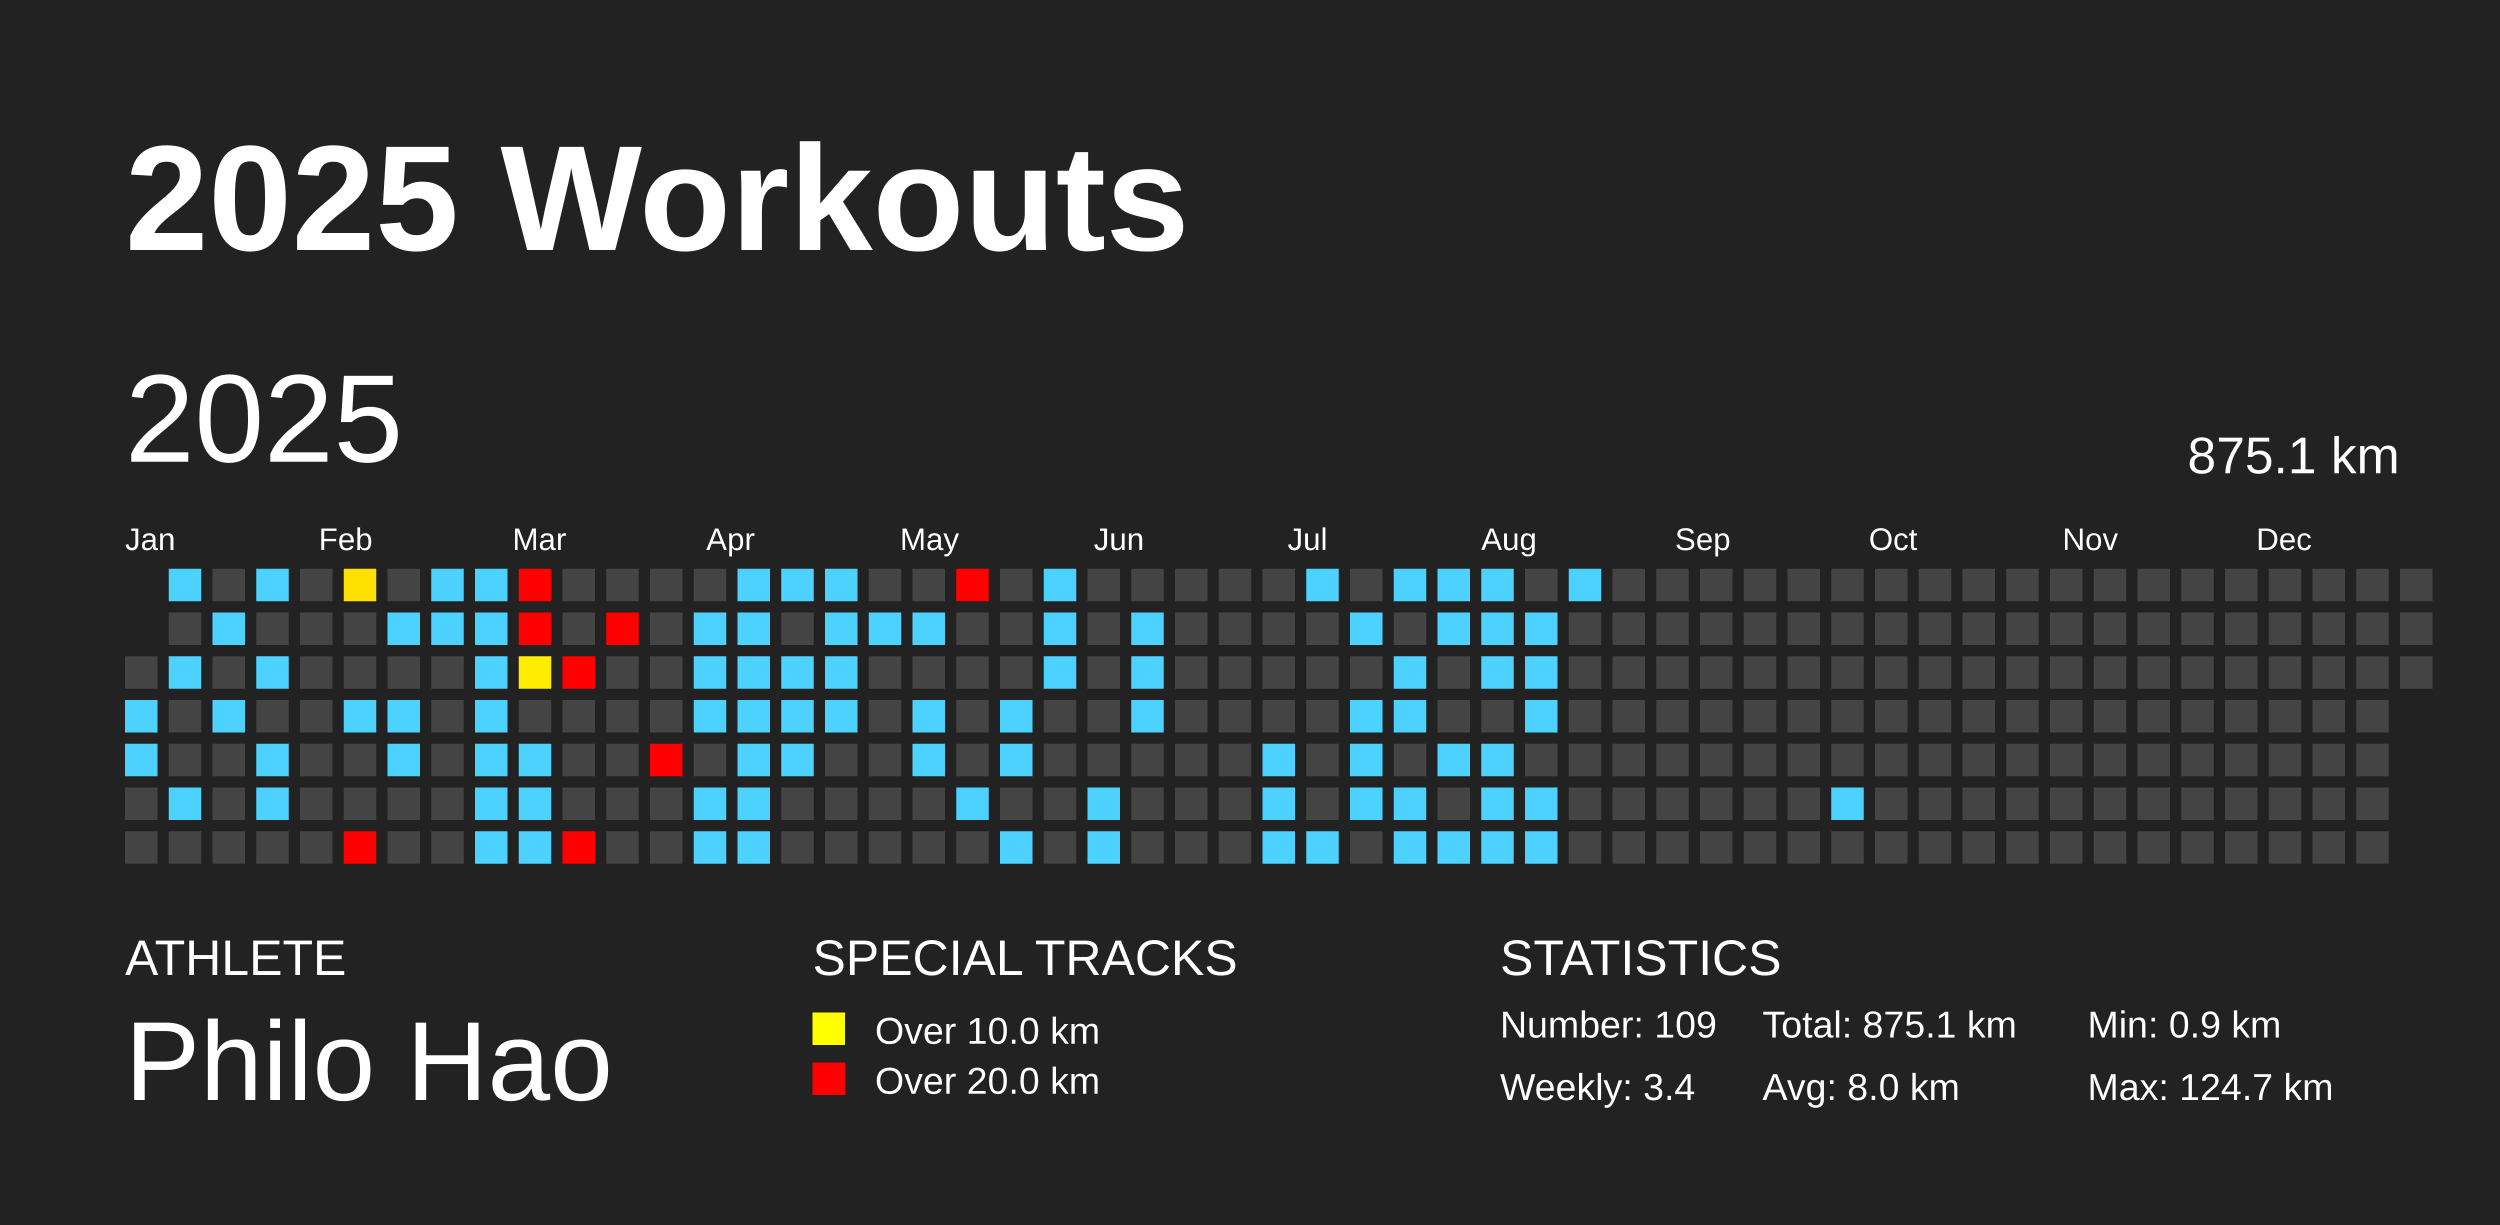
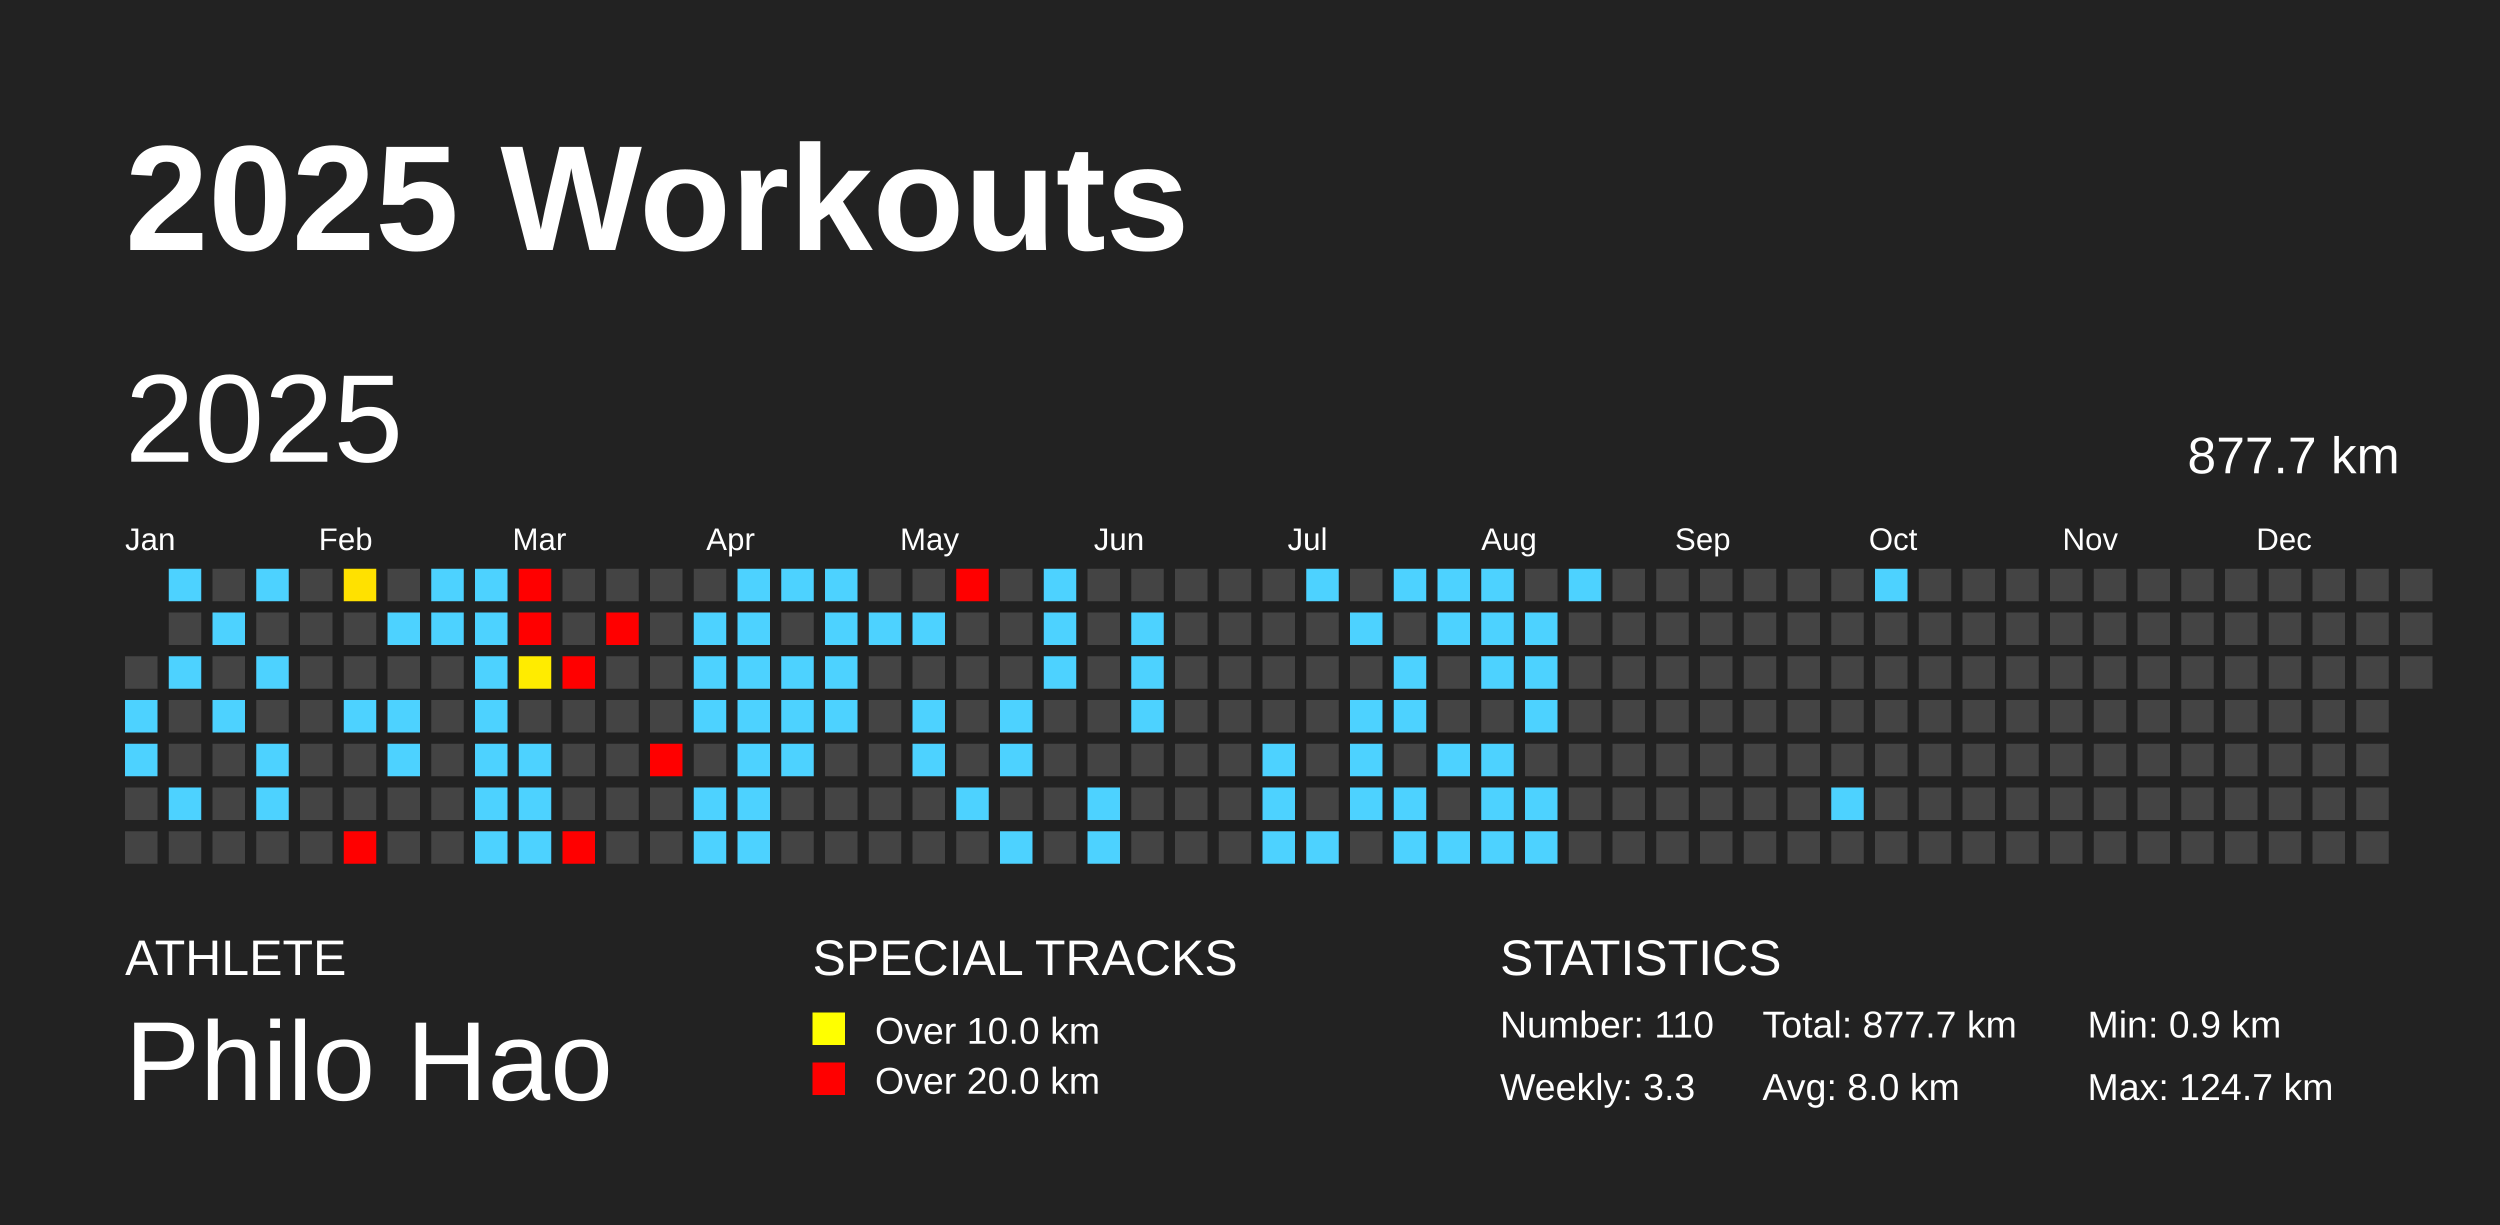
<svg xmlns="http://www.w3.org/2000/svg" baseProfile="full" height="98mm" version="1.1" viewBox="0,0,200,98" width="200mm">
  <defs />
  <rect fill="#222222" height="98" width="200" x="0" y="0" />
  <text fill="#FFFFFF" style="font-size:12px; font-family:Arial; font-weight:bold;" x="10" y="20">2025 Workouts</text>
  <text fill="#FFFFFF" style="font-size:4px; font-family:Arial" x="10" y="78">ATHLETE</text>
  <text fill="#FFFFFF" style="font-size:9px; font-family:Arial" x="10" y="88">Philo Hao</text>
  <text fill="#FFFFFF" style="font-size:4px; font-family:Arial" x="65" y="78">SPECIAL TRACKS</text>
  <rect fill="yellow" height="2.6" width="2.6" x="65" y="81" />
  <text fill="#FFFFFF" style="font-size:3px; font-family:Arial" x="70" y="83.5">Over 10.0 km</text>
  <rect fill="red" height="2.6" width="2.6" x="65" y="85" />
  <text fill="#FFFFFF" style="font-size:3px; font-family:Arial" x="70" y="87.5">Over 20.0 km</text>
  <text fill="#FFFFFF" style="font-size:4px; font-family:Arial" x="120" y="78">STATISTICS</text>
-   <text fill="#FFFFFF" style="font-size:3px; font-family:Arial" x="120" y="83">Number: 109</text>
-   <text fill="#FFFFFF" style="font-size:3px; font-family:Arial" x="120" y="88">Weekly: 3.4</text>
-   <text fill="#FFFFFF" style="font-size:3px; font-family:Arial" x="141" y="83">Total: 875.1 km</text>
+   <text fill="#FFFFFF" style="font-size:3px; font-family:Arial" x="120" y="83">Number: 110</text>
+   <text fill="#FFFFFF" style="font-size:3px; font-family:Arial" x="120" y="88">Weekly: 3.3</text>
+   <text fill="#FFFFFF" style="font-size:3px; font-family:Arial" x="141" y="83">Total: 877.7 km</text>
  <text fill="#FFFFFF" style="font-size:3px; font-family:Arial" x="141" y="88">Avg: 8.0 km</text>
  <text fill="#FFFFFF" style="font-size:3px; font-family:Arial" x="167" y="83">Min: 0.9 km</text>
  <text fill="#FFFFFF" style="font-size:3px; font-family:Arial" x="167" y="88">Max: 124.7 km</text>
  <text dominant-baseline="hanging" fill="#FFFFFF" style="font-size:10.0px; font-family:Arial;" x="10" y="30">2025</text>
-   <text dominant-baseline="hanging" fill="#FFFFFF" style="font-size:4.125px; font-family:Arial;" x="175" y="35">875.1 km</text>
+   <text dominant-baseline="hanging" fill="#FFFFFF" style="font-size:4.125px; font-family:Arial;" x="175" y="35">877.7 km</text>
  <text fill="#FFFFFF" style="font-size:2.5px; font-family:Arial" x="10.0" y="44">Jan</text>
  <text fill="#FFFFFF" style="font-size:2.5px; font-family:Arial" x="25.5" y="44">Feb</text>
  <text fill="#FFFFFF" style="font-size:2.5px; font-family:Arial" x="41.0" y="44">Mar</text>
  <text fill="#FFFFFF" style="font-size:2.5px; font-family:Arial" x="56.5" y="44">Apr</text>
  <text fill="#FFFFFF" style="font-size:2.5px; font-family:Arial" x="72.0" y="44">May</text>
  <text fill="#FFFFFF" style="font-size:2.5px; font-family:Arial" x="87.5" y="44">Jun</text>
  <text fill="#FFFFFF" style="font-size:2.5px; font-family:Arial" x="103.0" y="44">Jul</text>
  <text fill="#FFFFFF" style="font-size:2.5px; font-family:Arial" x="118.5" y="44">Aug</text>
  <text fill="#FFFFFF" style="font-size:2.5px; font-family:Arial" x="134.0" y="44">Sep</text>
  <text fill="#FFFFFF" style="font-size:2.5px; font-family:Arial" x="149.5" y="44">Oct</text>
  <text fill="#FFFFFF" style="font-size:2.5px; font-family:Arial" x="165.0" y="44">Nov</text>
  <text fill="#FFFFFF" style="font-size:2.5px; font-family:Arial" x="180.5" y="44">Dec</text>
  <rect fill="#444444" height="2.6" width="2.6" x="10.0" y="52.5" />
  <rect fill="#4dd2ff" height="2.6" width="2.6" x="10.0" y="56.0" />
  <rect fill="#4dd2ff" height="2.6" width="2.6" x="10.0" y="59.5" />
  <rect fill="#444444" height="2.6" width="2.6" x="10.0" y="63.0" />
  <rect fill="#444444" height="2.6" width="2.6" x="10.0" y="66.5" />
  <rect fill="#4dd2ff" height="2.6" width="2.6" x="13.5" y="45.5" />
  <rect fill="#444444" height="2.6" width="2.6" x="13.5" y="49.0" />
  <rect fill="#4dd2ff" height="2.6" width="2.6" x="13.5" y="52.5" />
  <rect fill="#444444" height="2.6" width="2.6" x="13.5" y="56.0" />
  <rect fill="#444444" height="2.6" width="2.6" x="13.5" y="59.5" />
  <rect fill="#4dd2ff" height="2.6" width="2.6" x="13.5" y="63.0" />
  <rect fill="#444444" height="2.6" width="2.6" x="13.5" y="66.5" />
  <rect fill="#444444" height="2.6" width="2.6" x="17.0" y="45.5" />
  <rect fill="#4dd2ff" height="2.6" width="2.6" x="17.0" y="49.0" />
  <rect fill="#444444" height="2.6" width="2.6" x="17.0" y="52.5" />
  <rect fill="#4dd2ff" height="2.6" width="2.6" x="17.0" y="56.0" />
  <rect fill="#444444" height="2.6" width="2.6" x="17.0" y="59.5" />
  <rect fill="#444444" height="2.6" width="2.6" x="17.0" y="63.0" />
  <rect fill="#444444" height="2.6" width="2.6" x="17.0" y="66.5" />
  <rect fill="#4dd2ff" height="2.6" width="2.6" x="20.5" y="45.5" />
  <rect fill="#444444" height="2.6" width="2.6" x="20.5" y="49.0" />
  <rect fill="#4dd2ff" height="2.6" width="2.6" x="20.5" y="52.5" />
  <rect fill="#444444" height="2.6" width="2.6" x="20.5" y="56.0" />
  <rect fill="#4dd2ff" height="2.6" width="2.6" x="20.5" y="59.5" />
  <rect fill="#4dd2ff" height="2.6" width="2.6" x="20.5" y="63.0" />
  <rect fill="#444444" height="2.6" width="2.6" x="20.5" y="66.5" />
  <rect fill="#444444" height="2.6" width="2.6" x="24.0" y="45.5" />
  <rect fill="#444444" height="2.6" width="2.6" x="24.0" y="49.0" />
  <rect fill="#444444" height="2.6" width="2.6" x="24.0" y="52.5" />
  <rect fill="#444444" height="2.6" width="2.6" x="24.0" y="56.0" />
  <rect fill="#444444" height="2.6" width="2.6" x="24.0" y="59.5" />
  <rect fill="#444444" height="2.6" width="2.6" x="24.0" y="63.0" />
  <rect fill="#444444" height="2.6" width="2.6" x="24.0" y="66.5" />
  <rect fill="#ffe100" height="2.6" width="2.6" x="27.5" y="45.5" />
  <rect fill="#444444" height="2.6" width="2.6" x="27.5" y="49.0" />
  <rect fill="#444444" height="2.6" width="2.6" x="27.5" y="52.5" />
  <rect fill="#4dd2ff" height="2.6" width="2.6" x="27.5" y="56.0" />
  <rect fill="#444444" height="2.6" width="2.6" x="27.5" y="59.5" />
  <rect fill="#444444" height="2.6" width="2.6" x="27.5" y="63.0" />
  <rect fill="red" height="2.6" width="2.6" x="27.5" y="66.5" />
  <rect fill="#444444" height="2.6" width="2.6" x="31.0" y="45.5" />
  <rect fill="#4dd2ff" height="2.6" width="2.6" x="31.0" y="49.0" />
  <rect fill="#444444" height="2.6" width="2.6" x="31.0" y="52.5" />
  <rect fill="#4dd2ff" height="2.6" width="2.6" x="31.0" y="56.0" />
  <rect fill="#4dd2ff" height="2.6" width="2.6" x="31.0" y="59.5" />
  <rect fill="#444444" height="2.6" width="2.6" x="31.0" y="63.0" />
  <rect fill="#444444" height="2.6" width="2.6" x="31.0" y="66.5" />
  <rect fill="#4dd2ff" height="2.6" width="2.6" x="34.5" y="45.5" />
  <rect fill="#4dd2ff" height="2.6" width="2.6" x="34.5" y="49.0" />
  <rect fill="#444444" height="2.6" width="2.6" x="34.5" y="52.5" />
  <rect fill="#444444" height="2.6" width="2.6" x="34.5" y="56.0" />
  <rect fill="#444444" height="2.6" width="2.6" x="34.5" y="59.5" />
  <rect fill="#444444" height="2.6" width="2.6" x="34.5" y="63.0" />
  <rect fill="#444444" height="2.6" width="2.6" x="34.5" y="66.5" />
  <rect fill="#4dd2ff" height="2.6" width="2.6" x="38.0" y="45.5" />
  <rect fill="#4dd2ff" height="2.6" width="2.6" x="38.0" y="49.0" />
  <rect fill="#4dd2ff" height="2.6" width="2.6" x="38.0" y="52.5" />
  <rect fill="#4dd2ff" height="2.6" width="2.6" x="38.0" y="56.0" />
  <rect fill="#4dd2ff" height="2.6" width="2.6" x="38.0" y="59.5" />
  <rect fill="#4dd2ff" height="2.6" width="2.6" x="38.0" y="63.0" />
  <rect fill="#4dd2ff" height="2.6" width="2.6" x="38.0" y="66.5" />
  <rect fill="red" height="2.6" width="2.6" x="41.5" y="45.5" />
  <rect fill="red" height="2.6" width="2.6" x="41.5" y="49.0" />
  <rect fill="#ffec00" height="2.6" width="2.6" x="41.5" y="52.5" />
  <rect fill="#444444" height="2.6" width="2.6" x="41.5" y="56.0" />
  <rect fill="#4dd2ff" height="2.6" width="2.6" x="41.5" y="59.5" />
  <rect fill="#4dd2ff" height="2.6" width="2.6" x="41.5" y="63.0" />
  <rect fill="#4dd2ff" height="2.6" width="2.6" x="41.5" y="66.5" />
  <rect fill="#444444" height="2.6" width="2.6" x="45.0" y="45.5" />
  <rect fill="#444444" height="2.6" width="2.6" x="45.0" y="49.0" />
  <rect fill="red" height="2.6" width="2.6" x="45.0" y="52.5" />
  <rect fill="#444444" height="2.6" width="2.6" x="45.0" y="56.0" />
  <rect fill="#444444" height="2.6" width="2.6" x="45.0" y="59.5" />
  <rect fill="#444444" height="2.6" width="2.6" x="45.0" y="63.0" />
  <rect fill="red" height="2.6" width="2.6" x="45.0" y="66.5" />
  <rect fill="#444444" height="2.6" width="2.6" x="48.5" y="45.5" />
  <rect fill="red" height="2.6" width="2.6" x="48.5" y="49.0" />
  <rect fill="#444444" height="2.6" width="2.6" x="48.5" y="52.5" />
  <rect fill="#444444" height="2.6" width="2.6" x="48.5" y="56.0" />
  <rect fill="#444444" height="2.6" width="2.6" x="48.5" y="59.5" />
  <rect fill="#444444" height="2.6" width="2.6" x="48.5" y="63.0" />
  <rect fill="#444444" height="2.6" width="2.6" x="48.5" y="66.5" />
  <rect fill="#444444" height="2.6" width="2.6" x="52.0" y="45.5" />
  <rect fill="#444444" height="2.6" width="2.6" x="52.0" y="49.0" />
  <rect fill="#444444" height="2.6" width="2.6" x="52.0" y="52.5" />
  <rect fill="#444444" height="2.6" width="2.6" x="52.0" y="56.0" />
  <rect fill="red" height="2.6" width="2.6" x="52.0" y="59.5" />
  <rect fill="#444444" height="2.6" width="2.6" x="52.0" y="63.0" />
  <rect fill="#444444" height="2.6" width="2.6" x="52.0" y="66.5" />
  <rect fill="#444444" height="2.6" width="2.6" x="55.5" y="45.5" />
  <rect fill="#4dd2ff" height="2.6" width="2.6" x="55.5" y="49.0" />
  <rect fill="#4dd2ff" height="2.6" width="2.6" x="55.5" y="52.5" />
  <rect fill="#4dd2ff" height="2.6" width="2.6" x="55.5" y="56.0" />
  <rect fill="#444444" height="2.6" width="2.6" x="55.5" y="59.5" />
  <rect fill="#4dd2ff" height="2.6" width="2.6" x="55.5" y="63.0" />
  <rect fill="#4dd2ff" height="2.6" width="2.6" x="55.5" y="66.5" />
  <rect fill="#4dd2ff" height="2.6" width="2.6" x="59.0" y="45.5" />
  <rect fill="#4dd2ff" height="2.6" width="2.6" x="59.0" y="49.0" />
  <rect fill="#4dd2ff" height="2.6" width="2.6" x="59.0" y="52.5" />
  <rect fill="#4dd2ff" height="2.6" width="2.6" x="59.0" y="56.0" />
  <rect fill="#4dd2ff" height="2.6" width="2.6" x="59.0" y="59.5" />
  <rect fill="#4dd2ff" height="2.6" width="2.6" x="59.0" y="63.0" />
  <rect fill="#4dd2ff" height="2.6" width="2.6" x="59.0" y="66.5" />
  <rect fill="#4dd2ff" height="2.6" width="2.6" x="62.5" y="45.5" />
  <rect fill="#444444" height="2.6" width="2.6" x="62.5" y="49.0" />
  <rect fill="#4dd2ff" height="2.6" width="2.6" x="62.5" y="52.5" />
  <rect fill="#4dd2ff" height="2.6" width="2.6" x="62.5" y="56.0" />
  <rect fill="#4dd2ff" height="2.6" width="2.6" x="62.5" y="59.5" />
  <rect fill="#444444" height="2.6" width="2.6" x="62.5" y="63.0" />
  <rect fill="#444444" height="2.6" width="2.6" x="62.5" y="66.5" />
  <rect fill="#4dd2ff" height="2.6" width="2.6" x="66.0" y="45.5" />
  <rect fill="#4dd2ff" height="2.6" width="2.6" x="66.0" y="49.0" />
  <rect fill="#4dd2ff" height="2.6" width="2.6" x="66.0" y="52.5" />
  <rect fill="#4dd2ff" height="2.6" width="2.6" x="66.0" y="56.0" />
  <rect fill="#444444" height="2.6" width="2.6" x="66.0" y="59.5" />
  <rect fill="#444444" height="2.6" width="2.6" x="66.0" y="63.0" />
  <rect fill="#444444" height="2.6" width="2.6" x="66.0" y="66.5" />
  <rect fill="#444444" height="2.6" width="2.6" x="69.5" y="45.5" />
  <rect fill="#4dd2ff" height="2.6" width="2.6" x="69.5" y="49.0" />
  <rect fill="#444444" height="2.6" width="2.6" x="69.5" y="52.5" />
  <rect fill="#444444" height="2.6" width="2.6" x="69.5" y="56.0" />
  <rect fill="#444444" height="2.6" width="2.6" x="69.5" y="59.5" />
  <rect fill="#444444" height="2.6" width="2.6" x="69.5" y="63.0" />
  <rect fill="#444444" height="2.6" width="2.6" x="69.5" y="66.5" />
  <rect fill="#444444" height="2.6" width="2.6" x="73.0" y="45.5" />
  <rect fill="#4dd2ff" height="2.6" width="2.6" x="73.0" y="49.0" />
  <rect fill="#444444" height="2.6" width="2.6" x="73.0" y="52.5" />
  <rect fill="#4dd2ff" height="2.6" width="2.6" x="73.0" y="56.0" />
  <rect fill="#4dd2ff" height="2.6" width="2.6" x="73.0" y="59.5" />
  <rect fill="#444444" height="2.6" width="2.6" x="73.0" y="63.0" />
  <rect fill="#444444" height="2.6" width="2.6" x="73.0" y="66.5" />
  <rect fill="red" height="2.6" width="2.6" x="76.5" y="45.5" />
  <rect fill="#444444" height="2.6" width="2.6" x="76.5" y="49.0" />
  <rect fill="#444444" height="2.6" width="2.6" x="76.5" y="52.5" />
  <rect fill="#444444" height="2.6" width="2.6" x="76.5" y="56.0" />
  <rect fill="#444444" height="2.6" width="2.6" x="76.5" y="59.5" />
  <rect fill="#4dd2ff" height="2.6" width="2.6" x="76.5" y="63.0" />
  <rect fill="#444444" height="2.6" width="2.6" x="76.5" y="66.5" />
  <rect fill="#444444" height="2.6" width="2.6" x="80.0" y="45.5" />
  <rect fill="#444444" height="2.6" width="2.6" x="80.0" y="49.0" />
  <rect fill="#444444" height="2.6" width="2.6" x="80.0" y="52.5" />
  <rect fill="#4dd2ff" height="2.6" width="2.6" x="80.0" y="56.0" />
  <rect fill="#4dd2ff" height="2.6" width="2.6" x="80.0" y="59.5" />
  <rect fill="#444444" height="2.6" width="2.6" x="80.0" y="63.0" />
  <rect fill="#4dd2ff" height="2.6" width="2.6" x="80.0" y="66.5" />
  <rect fill="#4dd2ff" height="2.6" width="2.6" x="83.5" y="45.5" />
  <rect fill="#4dd2ff" height="2.6" width="2.6" x="83.5" y="49.0" />
  <rect fill="#4dd2ff" height="2.6" width="2.6" x="83.5" y="52.5" />
  <rect fill="#444444" height="2.6" width="2.6" x="83.5" y="56.0" />
  <rect fill="#444444" height="2.6" width="2.6" x="83.5" y="59.5" />
  <rect fill="#444444" height="2.6" width="2.6" x="83.5" y="63.0" />
  <rect fill="#444444" height="2.6" width="2.6" x="83.5" y="66.5" />
  <rect fill="#444444" height="2.6" width="2.6" x="87.0" y="45.5" />
  <rect fill="#444444" height="2.6" width="2.6" x="87.0" y="49.0" />
  <rect fill="#444444" height="2.6" width="2.6" x="87.0" y="52.5" />
  <rect fill="#444444" height="2.6" width="2.6" x="87.0" y="56.0" />
  <rect fill="#444444" height="2.6" width="2.6" x="87.0" y="59.5" />
  <rect fill="#4dd2ff" height="2.6" width="2.6" x="87.0" y="63.0" />
  <rect fill="#4dd2ff" height="2.6" width="2.6" x="87.0" y="66.5" />
  <rect fill="#444444" height="2.6" width="2.6" x="90.5" y="45.5" />
  <rect fill="#4dd2ff" height="2.6" width="2.6" x="90.5" y="49.0" />
  <rect fill="#4dd2ff" height="2.6" width="2.6" x="90.5" y="52.5" />
  <rect fill="#4dd2ff" height="2.6" width="2.6" x="90.5" y="56.0" />
  <rect fill="#444444" height="2.6" width="2.6" x="90.5" y="59.5" />
  <rect fill="#444444" height="2.6" width="2.6" x="90.5" y="63.0" />
  <rect fill="#444444" height="2.6" width="2.6" x="90.5" y="66.5" />
  <rect fill="#444444" height="2.6" width="2.6" x="94.0" y="45.5" />
  <rect fill="#444444" height="2.6" width="2.6" x="94.0" y="49.0" />
  <rect fill="#444444" height="2.6" width="2.6" x="94.0" y="52.5" />
  <rect fill="#444444" height="2.6" width="2.6" x="94.0" y="56.0" />
  <rect fill="#444444" height="2.6" width="2.6" x="94.0" y="59.5" />
  <rect fill="#444444" height="2.6" width="2.6" x="94.0" y="63.0" />
  <rect fill="#444444" height="2.6" width="2.6" x="94.0" y="66.5" />
  <rect fill="#444444" height="2.6" width="2.6" x="97.5" y="45.5" />
  <rect fill="#444444" height="2.6" width="2.6" x="97.5" y="49.0" />
  <rect fill="#444444" height="2.6" width="2.6" x="97.5" y="52.5" />
  <rect fill="#444444" height="2.6" width="2.6" x="97.5" y="56.0" />
  <rect fill="#444444" height="2.6" width="2.6" x="97.5" y="59.5" />
  <rect fill="#444444" height="2.6" width="2.6" x="97.5" y="63.0" />
  <rect fill="#444444" height="2.6" width="2.6" x="97.5" y="66.5" />
  <rect fill="#444444" height="2.6" width="2.6" x="101.0" y="45.5" />
  <rect fill="#444444" height="2.6" width="2.6" x="101.0" y="49.0" />
  <rect fill="#444444" height="2.6" width="2.6" x="101.0" y="52.5" />
  <rect fill="#444444" height="2.6" width="2.6" x="101.0" y="56.0" />
  <rect fill="#4dd2ff" height="2.6" width="2.6" x="101.0" y="59.5" />
  <rect fill="#4dd2ff" height="2.6" width="2.6" x="101.0" y="63.0" />
  <rect fill="#4dd2ff" height="2.6" width="2.6" x="101.0" y="66.5" />
  <rect fill="#4dd2ff" height="2.6" width="2.6" x="104.5" y="45.5" />
  <rect fill="#444444" height="2.6" width="2.6" x="104.5" y="49.0" />
  <rect fill="#444444" height="2.6" width="2.6" x="104.5" y="52.5" />
  <rect fill="#444444" height="2.6" width="2.6" x="104.5" y="56.0" />
  <rect fill="#444444" height="2.6" width="2.6" x="104.5" y="59.5" />
  <rect fill="#444444" height="2.6" width="2.6" x="104.5" y="63.0" />
  <rect fill="#4dd2ff" height="2.6" width="2.6" x="104.5" y="66.5" />
  <rect fill="#444444" height="2.6" width="2.6" x="108.0" y="45.5" />
  <rect fill="#4dd2ff" height="2.6" width="2.6" x="108.0" y="49.0" />
  <rect fill="#444444" height="2.6" width="2.6" x="108.0" y="52.5" />
  <rect fill="#4dd2ff" height="2.6" width="2.6" x="108.0" y="56.0" />
  <rect fill="#4dd2ff" height="2.6" width="2.6" x="108.0" y="59.5" />
  <rect fill="#4dd2ff" height="2.6" width="2.6" x="108.0" y="63.0" />
  <rect fill="#444444" height="2.6" width="2.6" x="108.0" y="66.5" />
  <rect fill="#4dd2ff" height="2.6" width="2.6" x="111.5" y="45.5" />
  <rect fill="#444444" height="2.6" width="2.6" x="111.5" y="49.0" />
  <rect fill="#4dd2ff" height="2.6" width="2.6" x="111.5" y="52.5" />
  <rect fill="#4dd2ff" height="2.6" width="2.6" x="111.5" y="56.0" />
  <rect fill="#444444" height="2.6" width="2.6" x="111.5" y="59.5" />
  <rect fill="#4dd2ff" height="2.6" width="2.6" x="111.5" y="63.0" />
  <rect fill="#4dd2ff" height="2.6" width="2.6" x="111.5" y="66.5" />
  <rect fill="#4dd2ff" height="2.6" width="2.6" x="115.0" y="45.5" />
  <rect fill="#4dd2ff" height="2.6" width="2.6" x="115.0" y="49.0" />
  <rect fill="#444444" height="2.6" width="2.6" x="115.0" y="52.5" />
  <rect fill="#444444" height="2.6" width="2.6" x="115.0" y="56.0" />
  <rect fill="#4dd2ff" height="2.6" width="2.6" x="115.0" y="59.5" />
  <rect fill="#444444" height="2.6" width="2.6" x="115.0" y="63.0" />
  <rect fill="#4dd2ff" height="2.6" width="2.6" x="115.0" y="66.5" />
  <rect fill="#4dd2ff" height="2.6" width="2.6" x="118.5" y="45.5" />
  <rect fill="#4dd2ff" height="2.6" width="2.6" x="118.5" y="49.0" />
  <rect fill="#4dd2ff" height="2.6" width="2.6" x="118.5" y="52.5" />
  <rect fill="#444444" height="2.6" width="2.6" x="118.5" y="56.0" />
  <rect fill="#4dd2ff" height="2.6" width="2.6" x="118.5" y="59.5" />
  <rect fill="#4dd2ff" height="2.6" width="2.6" x="118.5" y="63.0" />
  <rect fill="#4dd2ff" height="2.6" width="2.6" x="118.5" y="66.5" />
  <rect fill="#444444" height="2.6" width="2.6" x="122.0" y="45.5" />
  <rect fill="#4dd2ff" height="2.6" width="2.6" x="122.0" y="49.0" />
  <rect fill="#4dd2ff" height="2.6" width="2.6" x="122.0" y="52.5" />
  <rect fill="#4dd2ff" height="2.6" width="2.6" x="122.0" y="56.0" />
  <rect fill="#444444" height="2.6" width="2.6" x="122.0" y="59.5" />
  <rect fill="#4dd2ff" height="2.6" width="2.6" x="122.0" y="63.0" />
  <rect fill="#4dd2ff" height="2.6" width="2.6" x="122.0" y="66.5" />
  <rect fill="#4dd2ff" height="2.6" width="2.6" x="125.5" y="45.5" />
  <rect fill="#444444" height="2.6" width="2.6" x="125.5" y="49.0" />
  <rect fill="#444444" height="2.6" width="2.6" x="125.5" y="52.5" />
  <rect fill="#444444" height="2.6" width="2.6" x="125.5" y="56.0" />
  <rect fill="#444444" height="2.6" width="2.6" x="125.5" y="59.5" />
  <rect fill="#444444" height="2.6" width="2.6" x="125.5" y="63.0" />
  <rect fill="#444444" height="2.6" width="2.6" x="125.5" y="66.5" />
  <rect fill="#444444" height="2.6" width="2.6" x="129.0" y="45.5" />
  <rect fill="#444444" height="2.6" width="2.6" x="129.0" y="49.0" />
  <rect fill="#444444" height="2.6" width="2.6" x="129.0" y="52.5" />
  <rect fill="#444444" height="2.6" width="2.6" x="129.0" y="56.0" />
  <rect fill="#444444" height="2.6" width="2.6" x="129.0" y="59.5" />
  <rect fill="#444444" height="2.6" width="2.6" x="129.0" y="63.0" />
  <rect fill="#444444" height="2.6" width="2.6" x="129.0" y="66.5" />
  <rect fill="#444444" height="2.6" width="2.6" x="132.5" y="45.5" />
  <rect fill="#444444" height="2.6" width="2.6" x="132.5" y="49.0" />
  <rect fill="#444444" height="2.6" width="2.6" x="132.5" y="52.5" />
  <rect fill="#444444" height="2.6" width="2.6" x="132.5" y="56.0" />
  <rect fill="#444444" height="2.6" width="2.6" x="132.5" y="59.5" />
  <rect fill="#444444" height="2.6" width="2.6" x="132.5" y="63.0" />
  <rect fill="#444444" height="2.6" width="2.6" x="132.5" y="66.5" />
  <rect fill="#444444" height="2.6" width="2.6" x="136.0" y="45.5" />
  <rect fill="#444444" height="2.6" width="2.6" x="136.0" y="49.0" />
  <rect fill="#444444" height="2.6" width="2.6" x="136.0" y="52.5" />
  <rect fill="#444444" height="2.6" width="2.6" x="136.0" y="56.0" />
  <rect fill="#444444" height="2.6" width="2.6" x="136.0" y="59.5" />
  <rect fill="#444444" height="2.6" width="2.6" x="136.0" y="63.0" />
  <rect fill="#444444" height="2.6" width="2.6" x="136.0" y="66.5" />
  <rect fill="#444444" height="2.6" width="2.6" x="139.5" y="45.5" />
  <rect fill="#444444" height="2.6" width="2.6" x="139.5" y="49.0" />
  <rect fill="#444444" height="2.6" width="2.6" x="139.5" y="52.5" />
  <rect fill="#444444" height="2.6" width="2.6" x="139.5" y="56.0" />
  <rect fill="#444444" height="2.6" width="2.6" x="139.5" y="59.5" />
  <rect fill="#444444" height="2.6" width="2.6" x="139.5" y="63.0" />
  <rect fill="#444444" height="2.6" width="2.6" x="139.5" y="66.5" />
  <rect fill="#444444" height="2.6" width="2.6" x="143.0" y="45.5" />
  <rect fill="#444444" height="2.6" width="2.6" x="143.0" y="49.0" />
  <rect fill="#444444" height="2.6" width="2.6" x="143.0" y="52.5" />
  <rect fill="#444444" height="2.6" width="2.6" x="143.0" y="56.0" />
  <rect fill="#444444" height="2.6" width="2.6" x="143.0" y="59.5" />
  <rect fill="#444444" height="2.6" width="2.6" x="143.0" y="63.0" />
  <rect fill="#444444" height="2.6" width="2.6" x="143.0" y="66.5" />
  <rect fill="#444444" height="2.6" width="2.6" x="146.5" y="45.5" />
  <rect fill="#444444" height="2.6" width="2.6" x="146.5" y="49.0" />
  <rect fill="#444444" height="2.6" width="2.6" x="146.5" y="52.5" />
  <rect fill="#444444" height="2.6" width="2.6" x="146.5" y="56.0" />
  <rect fill="#444444" height="2.6" width="2.6" x="146.5" y="59.5" />
  <rect fill="#4dd2ff" height="2.6" width="2.6" x="146.5" y="63.0" />
  <rect fill="#444444" height="2.6" width="2.6" x="146.5" y="66.5" />
-   <rect fill="#444444" height="2.6" width="2.6" x="150.0" y="45.5" />
+   <rect fill="#4dd2ff" height="2.6" width="2.6" x="150.0" y="45.5" />
  <rect fill="#444444" height="2.6" width="2.6" x="150.0" y="49.0" />
  <rect fill="#444444" height="2.6" width="2.6" x="150.0" y="52.5" />
  <rect fill="#444444" height="2.6" width="2.6" x="150.0" y="56.0" />
  <rect fill="#444444" height="2.6" width="2.6" x="150.0" y="59.5" />
  <rect fill="#444444" height="2.6" width="2.6" x="150.0" y="63.0" />
  <rect fill="#444444" height="2.6" width="2.6" x="150.0" y="66.5" />
  <rect fill="#444444" height="2.6" width="2.6" x="153.5" y="45.5" />
  <rect fill="#444444" height="2.6" width="2.6" x="153.5" y="49.0" />
  <rect fill="#444444" height="2.6" width="2.6" x="153.5" y="52.5" />
  <rect fill="#444444" height="2.6" width="2.6" x="153.5" y="56.0" />
  <rect fill="#444444" height="2.6" width="2.6" x="153.5" y="59.5" />
  <rect fill="#444444" height="2.6" width="2.6" x="153.5" y="63.0" />
  <rect fill="#444444" height="2.6" width="2.6" x="153.5" y="66.5" />
  <rect fill="#444444" height="2.6" width="2.6" x="157.0" y="45.5" />
  <rect fill="#444444" height="2.6" width="2.6" x="157.0" y="49.0" />
  <rect fill="#444444" height="2.6" width="2.6" x="157.0" y="52.5" />
  <rect fill="#444444" height="2.6" width="2.6" x="157.0" y="56.0" />
  <rect fill="#444444" height="2.6" width="2.6" x="157.0" y="59.5" />
  <rect fill="#444444" height="2.6" width="2.6" x="157.0" y="63.0" />
  <rect fill="#444444" height="2.6" width="2.6" x="157.0" y="66.5" />
  <rect fill="#444444" height="2.6" width="2.6" x="160.5" y="45.5" />
  <rect fill="#444444" height="2.6" width="2.6" x="160.5" y="49.0" />
  <rect fill="#444444" height="2.6" width="2.6" x="160.5" y="52.5" />
  <rect fill="#444444" height="2.6" width="2.6" x="160.5" y="56.0" />
  <rect fill="#444444" height="2.6" width="2.6" x="160.5" y="59.5" />
  <rect fill="#444444" height="2.6" width="2.6" x="160.5" y="63.0" />
  <rect fill="#444444" height="2.6" width="2.6" x="160.5" y="66.5" />
  <rect fill="#444444" height="2.6" width="2.6" x="164.0" y="45.5" />
  <rect fill="#444444" height="2.6" width="2.6" x="164.0" y="49.0" />
  <rect fill="#444444" height="2.6" width="2.6" x="164.0" y="52.5" />
  <rect fill="#444444" height="2.6" width="2.6" x="164.0" y="56.0" />
  <rect fill="#444444" height="2.6" width="2.6" x="164.0" y="59.5" />
  <rect fill="#444444" height="2.6" width="2.6" x="164.0" y="63.0" />
  <rect fill="#444444" height="2.6" width="2.6" x="164.0" y="66.5" />
  <rect fill="#444444" height="2.6" width="2.6" x="167.5" y="45.5" />
  <rect fill="#444444" height="2.6" width="2.6" x="167.5" y="49.0" />
  <rect fill="#444444" height="2.6" width="2.6" x="167.5" y="52.5" />
  <rect fill="#444444" height="2.6" width="2.6" x="167.5" y="56.0" />
  <rect fill="#444444" height="2.6" width="2.6" x="167.5" y="59.5" />
  <rect fill="#444444" height="2.6" width="2.6" x="167.5" y="63.0" />
  <rect fill="#444444" height="2.6" width="2.6" x="167.5" y="66.5" />
  <rect fill="#444444" height="2.6" width="2.6" x="171.0" y="45.5" />
  <rect fill="#444444" height="2.6" width="2.6" x="171.0" y="49.0" />
  <rect fill="#444444" height="2.6" width="2.6" x="171.0" y="52.5" />
  <rect fill="#444444" height="2.6" width="2.6" x="171.0" y="56.0" />
  <rect fill="#444444" height="2.6" width="2.6" x="171.0" y="59.5" />
  <rect fill="#444444" height="2.6" width="2.6" x="171.0" y="63.0" />
  <rect fill="#444444" height="2.6" width="2.6" x="171.0" y="66.5" />
  <rect fill="#444444" height="2.6" width="2.6" x="174.5" y="45.5" />
  <rect fill="#444444" height="2.6" width="2.6" x="174.5" y="49.0" />
  <rect fill="#444444" height="2.6" width="2.6" x="174.5" y="52.5" />
  <rect fill="#444444" height="2.6" width="2.6" x="174.5" y="56.0" />
  <rect fill="#444444" height="2.6" width="2.6" x="174.5" y="59.5" />
  <rect fill="#444444" height="2.6" width="2.6" x="174.5" y="63.0" />
  <rect fill="#444444" height="2.6" width="2.6" x="174.5" y="66.5" />
  <rect fill="#444444" height="2.6" width="2.6" x="178.0" y="45.5" />
  <rect fill="#444444" height="2.6" width="2.6" x="178.0" y="49.0" />
  <rect fill="#444444" height="2.6" width="2.6" x="178.0" y="52.5" />
  <rect fill="#444444" height="2.6" width="2.6" x="178.0" y="56.0" />
  <rect fill="#444444" height="2.6" width="2.6" x="178.0" y="59.5" />
  <rect fill="#444444" height="2.6" width="2.6" x="178.0" y="63.0" />
  <rect fill="#444444" height="2.6" width="2.6" x="178.0" y="66.5" />
  <rect fill="#444444" height="2.6" width="2.6" x="181.5" y="45.5" />
  <rect fill="#444444" height="2.6" width="2.6" x="181.5" y="49.0" />
  <rect fill="#444444" height="2.6" width="2.6" x="181.5" y="52.5" />
  <rect fill="#444444" height="2.6" width="2.6" x="181.5" y="56.0" />
  <rect fill="#444444" height="2.6" width="2.6" x="181.5" y="59.5" />
  <rect fill="#444444" height="2.6" width="2.6" x="181.5" y="63.0" />
  <rect fill="#444444" height="2.6" width="2.6" x="181.5" y="66.5" />
  <rect fill="#444444" height="2.6" width="2.6" x="185.0" y="45.5" />
  <rect fill="#444444" height="2.6" width="2.6" x="185.0" y="49.0" />
  <rect fill="#444444" height="2.6" width="2.6" x="185.0" y="52.5" />
  <rect fill="#444444" height="2.6" width="2.6" x="185.0" y="56.0" />
  <rect fill="#444444" height="2.6" width="2.6" x="185.0" y="59.5" />
  <rect fill="#444444" height="2.6" width="2.6" x="185.0" y="63.0" />
  <rect fill="#444444" height="2.6" width="2.6" x="185.0" y="66.5" />
  <rect fill="#444444" height="2.6" width="2.6" x="188.5" y="45.5" />
  <rect fill="#444444" height="2.6" width="2.6" x="188.5" y="49.0" />
  <rect fill="#444444" height="2.6" width="2.6" x="188.5" y="52.5" />
  <rect fill="#444444" height="2.6" width="2.6" x="188.5" y="56.0" />
  <rect fill="#444444" height="2.6" width="2.6" x="188.5" y="59.5" />
  <rect fill="#444444" height="2.6" width="2.6" x="188.5" y="63.0" />
  <rect fill="#444444" height="2.6" width="2.6" x="188.5" y="66.5" />
  <rect fill="#444444" height="2.6" width="2.6" x="192.0" y="45.5" />
  <rect fill="#444444" height="2.6" width="2.6" x="192.0" y="49.0" />
  <rect fill="#444444" height="2.6" width="2.6" x="192.0" y="52.5" />
</svg>
